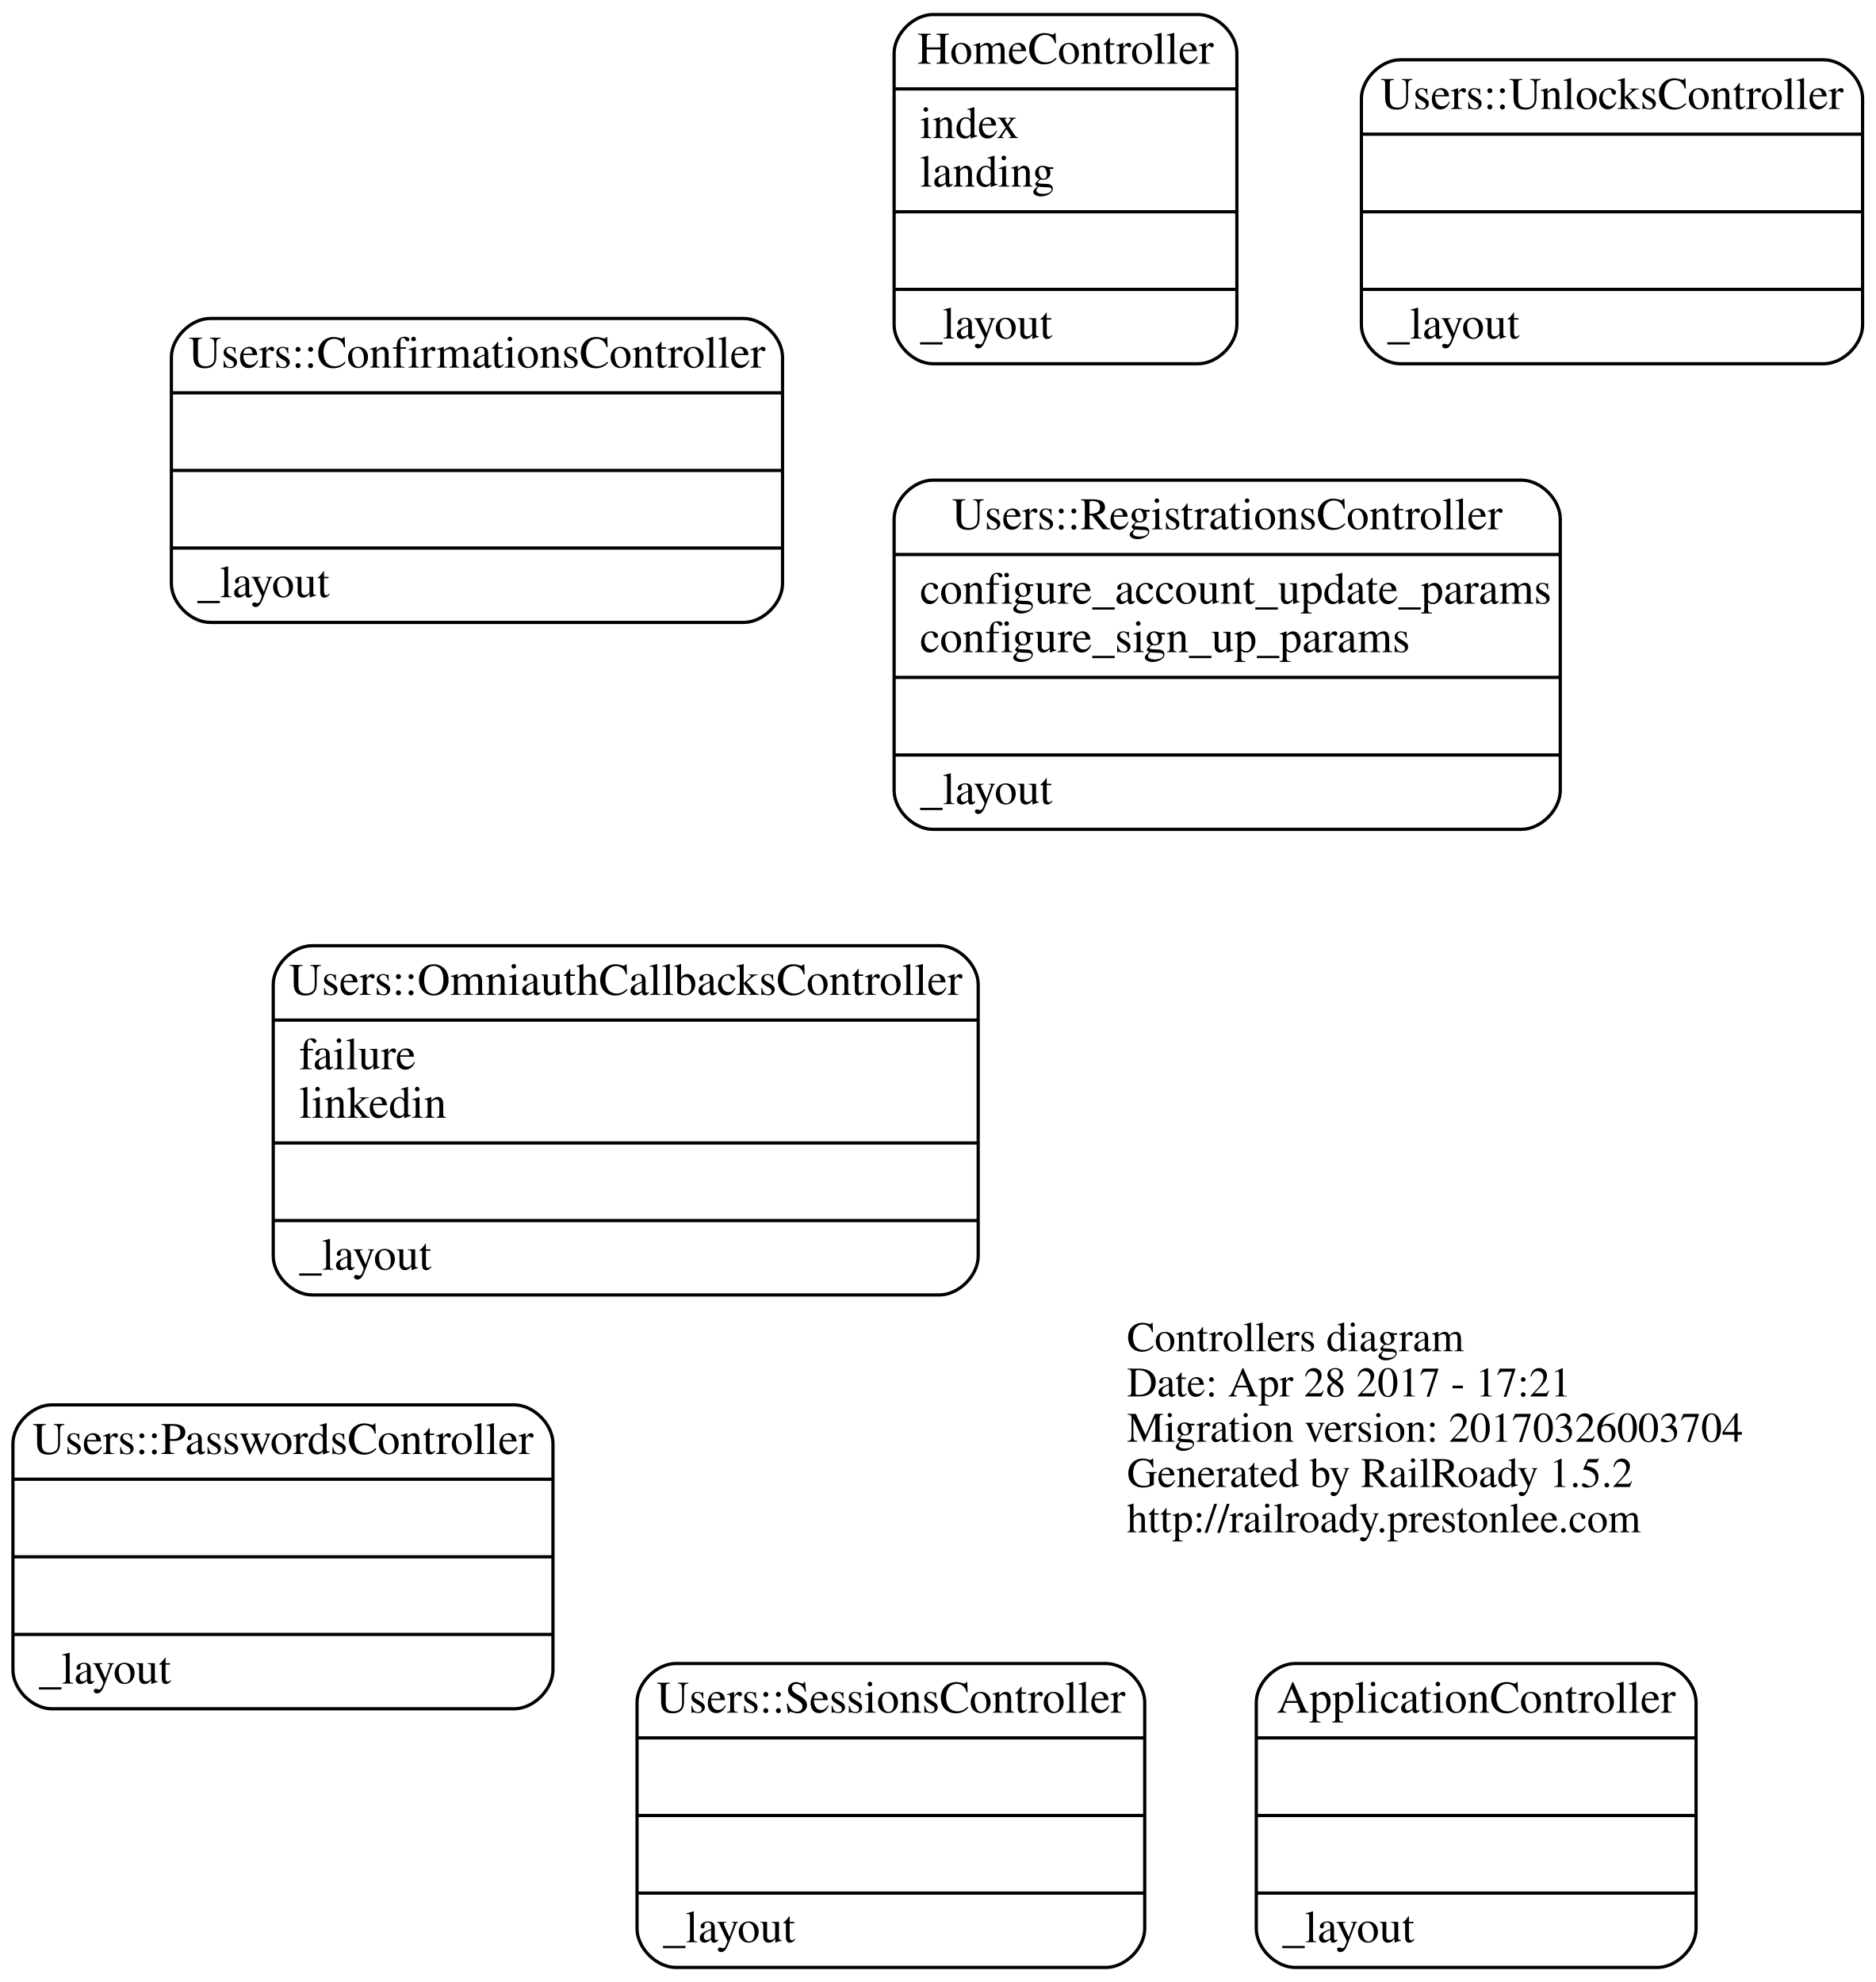
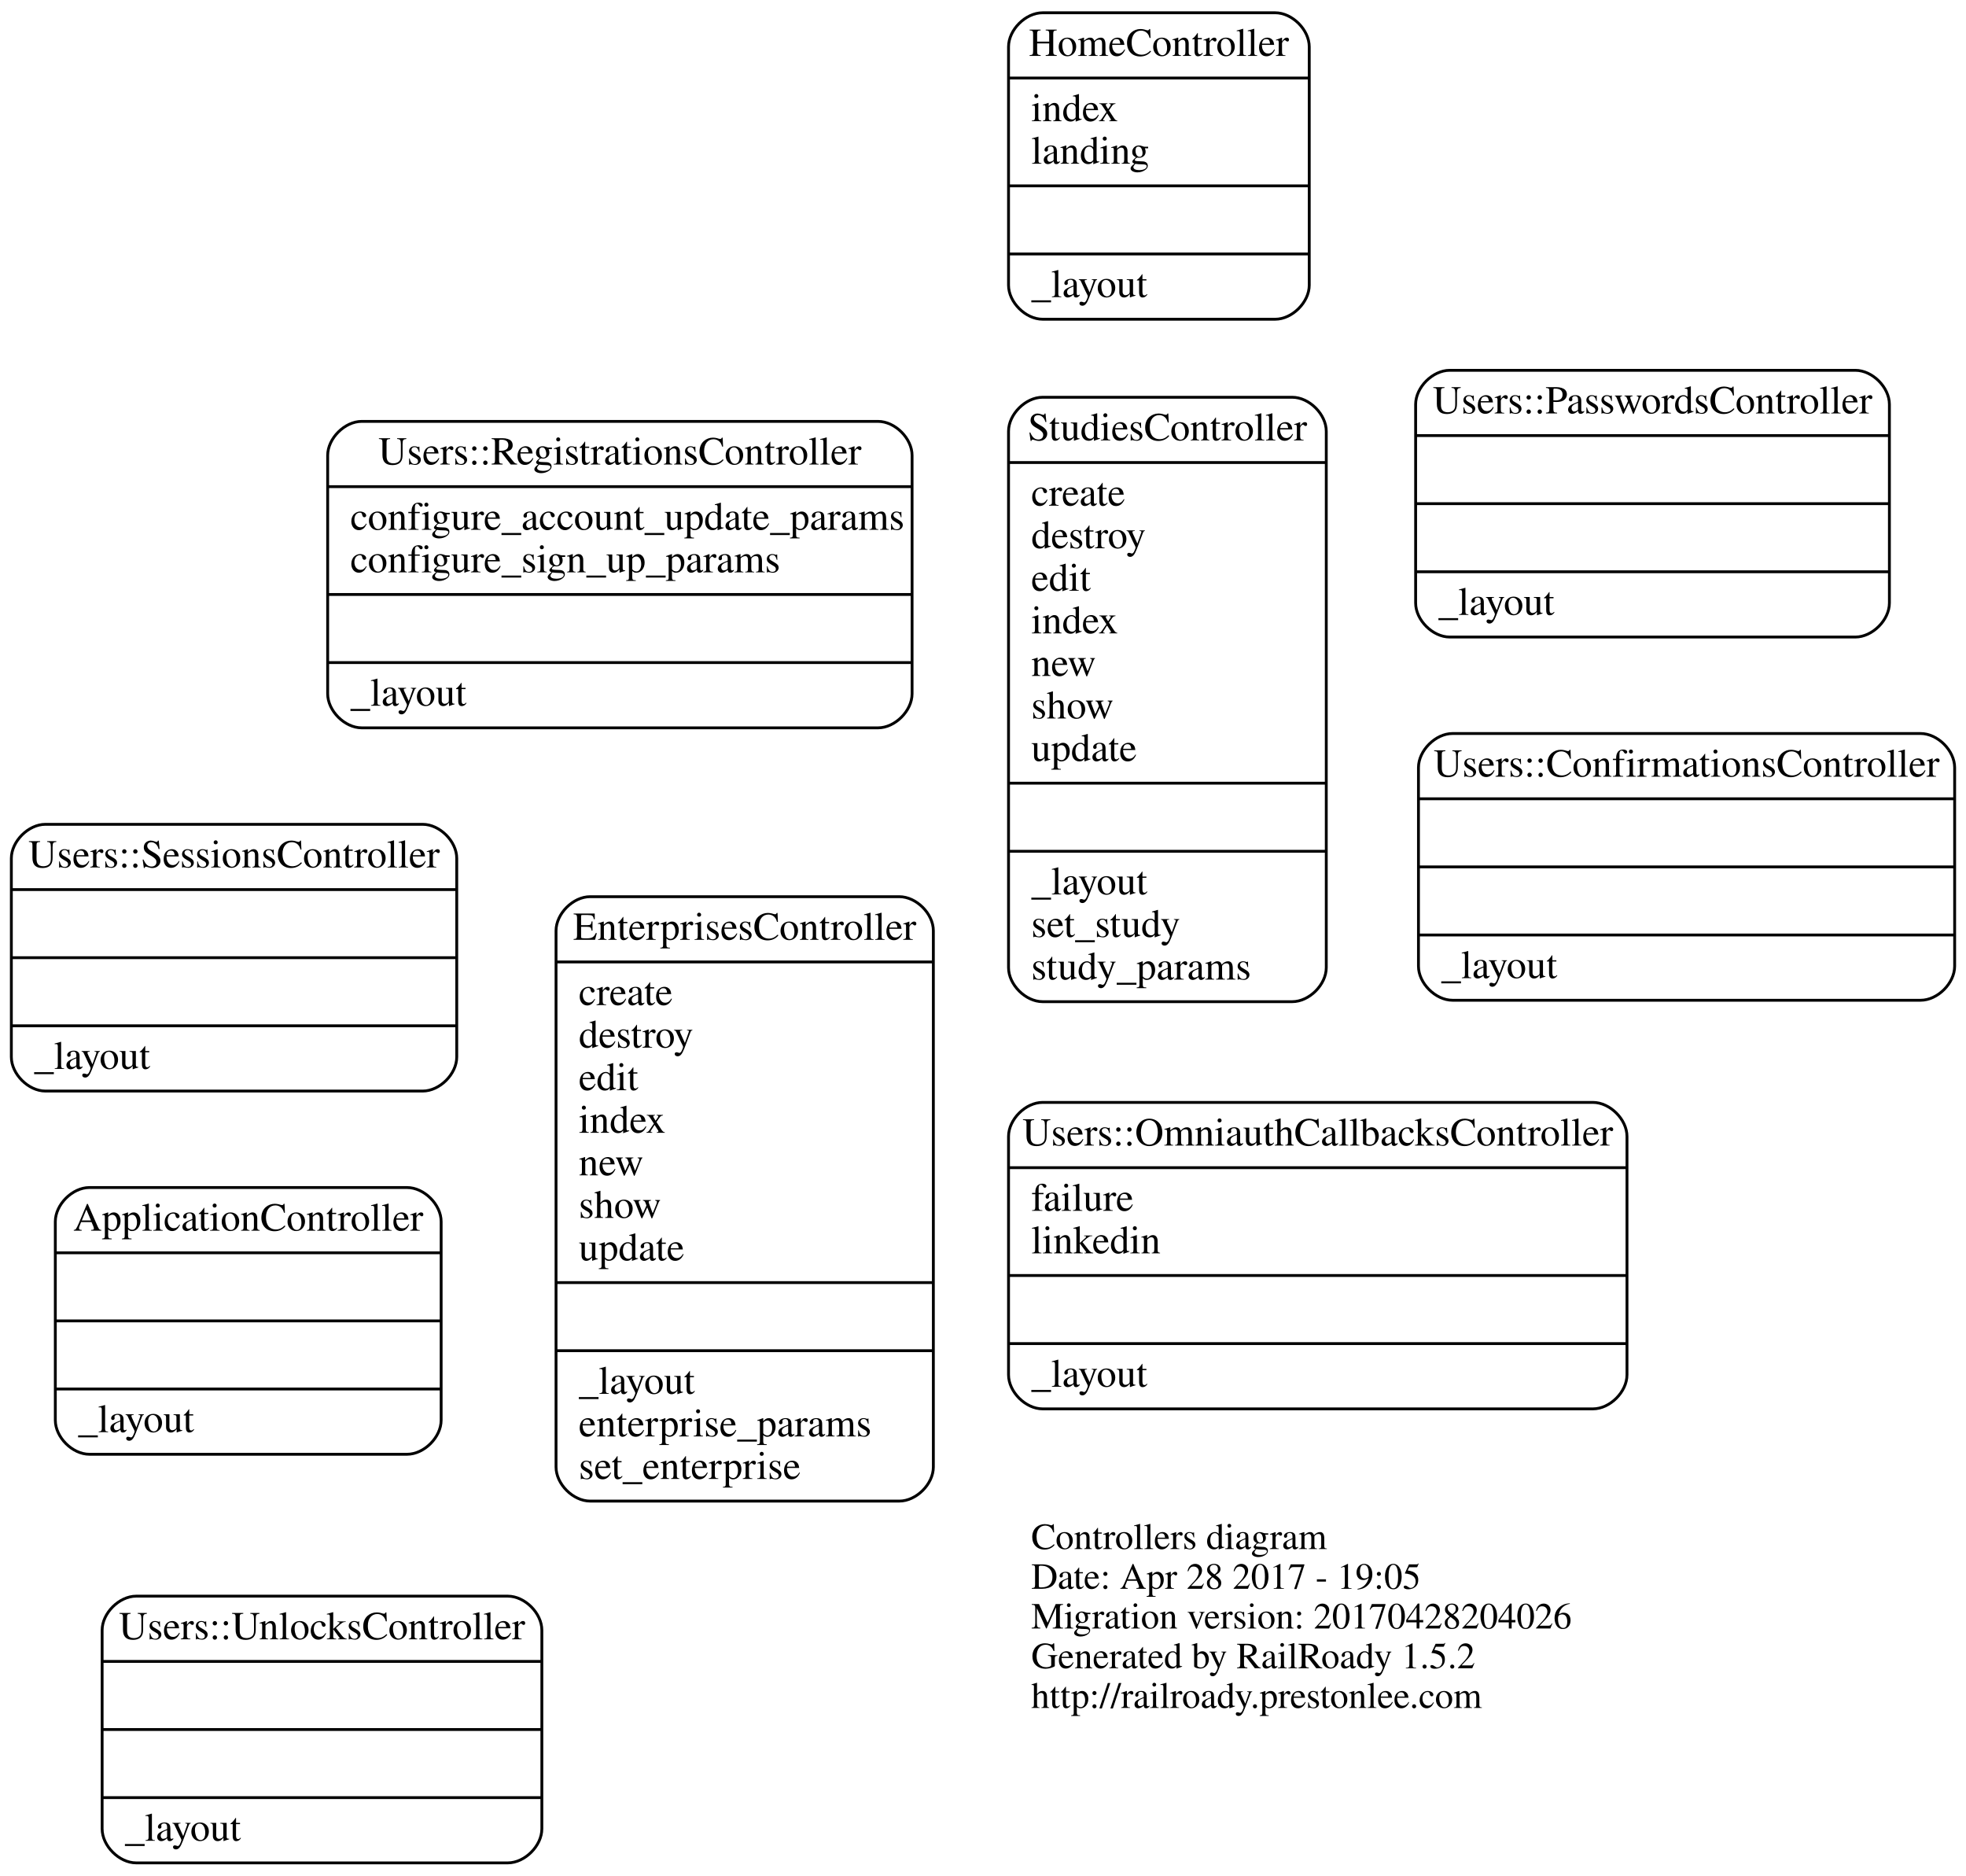
- <svg xmlns="http://www.w3.org/2000/svg" width="580pt" height="613pt" viewBox="0.00 0.00 580.00 613.00">
-   <g id="graph0" class="graph" transform="scale(1 1) rotate(0) translate(196.5 337.5)">
-     <polygon fill="none" stroke="none" points="-196.5,275.5 -196.5,-337.5 383.5,-337.5 383.5,275.5 -196.5,275.5" />
+ <svg xmlns="http://www.w3.org/2000/svg" width="693pt" height="661pt" viewBox="0.00 0.00 693.00 661.00">
+   <g id="graph0" class="graph" transform="scale(1 1) rotate(0) translate(275.5 417.5)">
+     <polygon fill="none" stroke="none" points="-275.5,243.5 -275.5,-417.5 417.5,-417.5 417.5,243.5 -275.5,243.5" />
    <g id="node1" class="node">
-       <text text-anchor="start" x="152" y="80.4" font-family="Times,serif" font-size="13.00">Controllers diagram</text>
-       <text text-anchor="start" x="152" y="94.4" font-family="Times,serif" font-size="13.00">Date: Apr 28 2017 - 17:21</text>
-       <text text-anchor="start" x="152" y="108.4" font-family="Times,serif" font-size="13.00">Migration version: 20170326003704</text>
-       <text text-anchor="start" x="152" y="122.4" font-family="Times,serif" font-size="13.00">Generated by RailRoady 1.5.2</text>
-       <text text-anchor="start" x="152" y="136.4" font-family="Times,serif" font-size="13.00">http://railroady.prestonlee.com</text>
+       <text text-anchor="start" x="88" y="128.4" font-family="Times,serif" font-size="13.00">Controllers diagram</text>
+       <text text-anchor="start" x="88" y="142.4" font-family="Times,serif" font-size="13.00">Date: Apr 28 2017 - 19:05</text>
+       <text text-anchor="start" x="88" y="156.4" font-family="Times,serif" font-size="13.00">Migration version: 20170428204026</text>
+       <text text-anchor="start" x="88" y="170.4" font-family="Times,serif" font-size="13.00">Generated by RailRoady 1.5.2</text>
+       <text text-anchor="start" x="88" y="184.4" font-family="Times,serif" font-size="13.00">http://railroady.prestonlee.com</text>
    </g>
    <g id="node2" class="node">
-       <path fill="none" stroke="black" d="M92,-81C92,-81 274,-81 274,-81 280,-81 286,-87 286,-93 286,-93 286,-177 286,-177 286,-183 280,-189 274,-189 274,-189 92,-189 92,-189 86,-189 80,-183 80,-177 80,-177 80,-93 80,-93 80,-87 86,-81 92,-81" />
-       <text text-anchor="middle" x="183" y="-173.8" font-family="Times,serif" font-size="14.00">Users::RegistrationsController</text>
-       <polyline fill="none" stroke="black" points="80,-166 286,-166 " />
-       <text text-anchor="start" x="88" y="-150.8" font-family="Times,serif" font-size="14.00">configure_account_update_params</text>
-       <text text-anchor="start" x="88" y="-135.8" font-family="Times,serif" font-size="14.00">configure_sign_up_params</text>
-       <polyline fill="none" stroke="black" points="80,-128 286,-128 " />
-       <polyline fill="none" stroke="black" points="80,-104 286,-104 " />
-       <text text-anchor="start" x="88" y="-88.8" font-family="Times,serif" font-size="14.00">_layout</text>
+       <path fill="none" stroke="black" d="M-67.5,111.5C-67.5,111.5 41.5,111.5 41.5,111.5 47.5,111.5 53.5,105.5 53.5,99.5 53.5,99.5 53.5,-89.5 53.5,-89.5 53.5,-95.5 47.5,-101.5 41.5,-101.5 41.5,-101.5 -67.5,-101.5 -67.5,-101.5 -73.5,-101.5 -79.5,-95.5 -79.5,-89.5 -79.5,-89.5 -79.5,99.5 -79.5,99.5 -79.5,105.5 -73.5,111.5 -67.5,111.5" />
+       <text text-anchor="middle" x="-13" y="-86.3" font-family="Times,serif" font-size="14.00">EnterprisesController</text>
+       <polyline fill="none" stroke="black" points="-79.5,-78.5 53.5,-78.5 " />
+       <text text-anchor="start" x="-71.5" y="-63.3" font-family="Times,serif" font-size="14.00">create</text>
+       <text text-anchor="start" x="-71.5" y="-48.3" font-family="Times,serif" font-size="14.00">destroy</text>
+       <text text-anchor="start" x="-71.5" y="-33.3" font-family="Times,serif" font-size="14.00">edit</text>
+       <text text-anchor="start" x="-71.5" y="-18.3" font-family="Times,serif" font-size="14.00">index</text>
+       <text text-anchor="start" x="-71.5" y="-3.3" font-family="Times,serif" font-size="14.00">new</text>
+       <text text-anchor="start" x="-71.5" y="11.7" font-family="Times,serif" font-size="14.00">show</text>
+       <text text-anchor="start" x="-71.5" y="26.7" font-family="Times,serif" font-size="14.00">update</text>
+       <polyline fill="none" stroke="black" points="-79.5,34.5 53.5,34.5 " />
+       <polyline fill="none" stroke="black" points="-79.5,58.5 53.5,58.5 " />
+       <text text-anchor="start" x="-71.5" y="73.7" font-family="Times,serif" font-size="14.00">_layout</text>
+       <text text-anchor="start" x="-71.5" y="88.7" font-family="Times,serif" font-size="14.00">enterprise_params</text>
+       <text text-anchor="start" x="-71.5" y="103.7" font-family="Times,serif" font-size="14.00">set_enterprise</text>
    </g>
    <g id="node3" class="node">
-       <path fill="none" stroke="black" d="M-180.5,191C-180.5,191 -37.5,191 -37.5,191 -31.5,191 -25.5,185 -25.5,179 -25.5,179 -25.5,109 -25.5,109 -25.5,103 -31.5,97 -37.5,97 -37.5,97 -180.5,97 -180.5,97 -186.5,97 -192.5,103 -192.5,109 -192.5,109 -192.5,179 -192.5,179 -192.5,185 -186.5,191 -180.5,191" />
-       <text text-anchor="middle" x="-109" y="112.2" font-family="Times,serif" font-size="14.00">Users::PasswordsController</text>
-       <polyline fill="none" stroke="black" points="-192.5,120 -25.5,120 " />
-       <polyline fill="none" stroke="black" points="-192.5,144 -25.5,144 " />
-       <polyline fill="none" stroke="black" points="-192.5,168 -25.5,168 " />
-       <text text-anchor="start" x="-184.5" y="183.2" font-family="Times,serif" font-size="14.00">_layout</text>
+       <path fill="none" stroke="black" d="M-148,-161C-148,-161 34,-161 34,-161 40,-161 46,-167 46,-173 46,-173 46,-257 46,-257 46,-263 40,-269 34,-269 34,-269 -148,-269 -148,-269 -154,-269 -160,-263 -160,-257 -160,-257 -160,-173 -160,-173 -160,-167 -154,-161 -148,-161" />
+       <text text-anchor="middle" x="-57" y="-253.8" font-family="Times,serif" font-size="14.00">Users::RegistrationsController</text>
+       <polyline fill="none" stroke="black" points="-160,-246 46,-246 " />
+       <text text-anchor="start" x="-152" y="-230.8" font-family="Times,serif" font-size="14.00">configure_account_update_params</text>
+       <text text-anchor="start" x="-152" y="-215.8" font-family="Times,serif" font-size="14.00">configure_sign_up_params</text>
+       <polyline fill="none" stroke="black" points="-160,-208 46,-208 " />
+       <polyline fill="none" stroke="black" points="-160,-184 46,-184 " />
+       <text text-anchor="start" x="-152" y="-168.8" font-family="Times,serif" font-size="14.00">_layout</text>
    </g>
    <g id="node4" class="node">
-       <path fill="none" stroke="black" d="M236.5,-225C236.5,-225 367.5,-225 367.5,-225 373.5,-225 379.5,-231 379.5,-237 379.5,-237 379.5,-307 379.5,-307 379.5,-313 373.5,-319 367.5,-319 367.5,-319 236.5,-319 236.5,-319 230.5,-319 224.5,-313 224.5,-307 224.5,-307 224.5,-237 224.5,-237 224.5,-231 230.5,-225 236.5,-225" />
-       <text text-anchor="middle" x="302" y="-303.8" font-family="Times,serif" font-size="14.00">Users::UnlocksController</text>
-       <polyline fill="none" stroke="black" points="224.5,-296 379.5,-296 " />
-       <polyline fill="none" stroke="black" points="224.5,-272 379.5,-272 " />
-       <polyline fill="none" stroke="black" points="224.5,-248 379.5,-248 " />
-       <text text-anchor="start" x="232.5" y="-232.8" font-family="Times,serif" font-size="14.00">_layout</text>
+       <path fill="none" stroke="black" d="M235.5,-193C235.5,-193 378.5,-193 378.5,-193 384.5,-193 390.5,-199 390.5,-205 390.5,-205 390.5,-275 390.5,-275 390.5,-281 384.5,-287 378.5,-287 378.5,-287 235.5,-287 235.5,-287 229.5,-287 223.5,-281 223.5,-275 223.5,-275 223.5,-205 223.5,-205 223.5,-199 229.5,-193 235.5,-193" />
+       <text text-anchor="middle" x="307" y="-271.8" font-family="Times,serif" font-size="14.00">Users::PasswordsController</text>
+       <polyline fill="none" stroke="black" points="223.5,-264 390.5,-264 " />
+       <polyline fill="none" stroke="black" points="223.5,-240 390.5,-240 " />
+       <polyline fill="none" stroke="black" points="223.5,-216 390.5,-216 " />
+       <text text-anchor="start" x="231.5" y="-200.8" font-family="Times,serif" font-size="14.00">_layout</text>
    </g>
    <g id="node5" class="node">
-       <path fill="none" stroke="black" d="M-131.5,-145C-131.5,-145 33.5,-145 33.5,-145 39.5,-145 45.5,-151 45.5,-157 45.5,-157 45.5,-227 45.5,-227 45.5,-233 39.5,-239 33.5,-239 33.5,-239 -131.5,-239 -131.5,-239 -137.5,-239 -143.5,-233 -143.5,-227 -143.5,-227 -143.5,-157 -143.5,-157 -143.5,-151 -137.5,-145 -131.5,-145" />
-       <text text-anchor="middle" x="-49" y="-223.8" font-family="Times,serif" font-size="14.00">Users::ConfirmationsController</text>
-       <polyline fill="none" stroke="black" points="-143.5,-216 45.5,-216 " />
-       <polyline fill="none" stroke="black" points="-143.5,-192 45.5,-192 " />
-       <polyline fill="none" stroke="black" points="-143.5,-168 45.5,-168 " />
-       <text text-anchor="start" x="-135.5" y="-152.8" font-family="Times,serif" font-size="14.00">_layout</text>
+       <path fill="none" stroke="black" d="M-227.5,239C-227.5,239 -96.5,239 -96.5,239 -90.5,239 -84.5,233 -84.5,227 -84.5,227 -84.5,157 -84.5,157 -84.5,151 -90.5,145 -96.5,145 -96.5,145 -227.5,145 -227.5,145 -233.5,145 -239.5,151 -239.5,157 -239.5,157 -239.5,227 -239.5,227 -239.5,233 -233.5,239 -227.5,239" />
+       <text text-anchor="middle" x="-162" y="160.2" font-family="Times,serif" font-size="14.00">Users::UnlocksController</text>
+       <polyline fill="none" stroke="black" points="-239.5,168 -84.5,168 " />
+       <polyline fill="none" stroke="black" points="-239.5,192 -84.5,192 " />
+       <polyline fill="none" stroke="black" points="-239.5,216 -84.5,216 " />
+       <text text-anchor="start" x="-231.5" y="231.2" font-family="Times,serif" font-size="14.00">_layout</text>
    </g>
    <g id="node6" class="node">
-       <path fill="none" stroke="black" d="M-100,63C-100,63 94,63 94,63 100,63 106,57 106,51 106,51 106,-33 106,-33 106,-39 100,-45 94,-45 94,-45 -100,-45 -100,-45 -106,-45 -112,-39 -112,-33 -112,-33 -112,51 -112,51 -112,57 -106,63 -100,63" />
-       <text text-anchor="middle" x="-3" y="-29.8" font-family="Times,serif" font-size="14.00">Users::OmniauthCallbacksController</text>
-       <polyline fill="none" stroke="black" points="-112,-22 106,-22 " />
-       <text text-anchor="start" x="-104" y="-6.8" font-family="Times,serif" font-size="14.00">failure</text>
-       <text text-anchor="start" x="-104" y="8.2" font-family="Times,serif" font-size="14.00">linkedin</text>
-       <polyline fill="none" stroke="black" points="-112,16 106,16 " />
-       <polyline fill="none" stroke="black" points="-112,40 106,40 " />
-       <text text-anchor="start" x="-104" y="55.2" font-family="Times,serif" font-size="14.00">_layout</text>
+       <path fill="none" stroke="black" d="M236.5,-65C236.5,-65 401.5,-65 401.5,-65 407.5,-65 413.5,-71 413.5,-77 413.5,-77 413.5,-147 413.5,-147 413.5,-153 407.5,-159 401.5,-159 401.5,-159 236.5,-159 236.5,-159 230.5,-159 224.5,-153 224.5,-147 224.5,-147 224.5,-77 224.5,-77 224.5,-71 230.5,-65 236.5,-65" />
+       <text text-anchor="middle" x="319" y="-143.8" font-family="Times,serif" font-size="14.00">Users::ConfirmationsController</text>
+       <polyline fill="none" stroke="black" points="224.5,-136 413.5,-136 " />
+       <polyline fill="none" stroke="black" points="224.5,-112 413.5,-112 " />
+       <polyline fill="none" stroke="black" points="224.5,-88 413.5,-88 " />
+       <text text-anchor="start" x="232.5" y="-72.8" font-family="Times,serif" font-size="14.00">_layout</text>
    </g>
    <g id="node7" class="node">
-       <path fill="none" stroke="black" d="M12.5,271C12.5,271 145.5,271 145.5,271 151.5,271 157.5,265 157.5,259 157.5,259 157.5,189 157.5,189 157.5,183 151.5,177 145.5,177 145.5,177 12.5,177 12.5,177 6.5,177 0.5,183 0.5,189 0.5,189 0.5,259 0.5,259 0.5,265 6.5,271 12.5,271" />
-       <text text-anchor="middle" x="79" y="192.2" font-family="Times,serif" font-size="14.00">Users::SessionsController</text>
-       <polyline fill="none" stroke="black" points="0.5,200 157.5,200 " />
-       <polyline fill="none" stroke="black" points="0.5,224 157.5,224 " />
-       <polyline fill="none" stroke="black" points="0.5,248 157.5,248 " />
-       <text text-anchor="start" x="8.5" y="263.2" font-family="Times,serif" font-size="14.00">_layout</text>
+       <path fill="none" stroke="black" d="M92,79C92,79 286,79 286,79 292,79 298,73 298,67 298,67 298,-17 298,-17 298,-23 292,-29 286,-29 286,-29 92,-29 92,-29 86,-29 80,-23 80,-17 80,-17 80,67 80,67 80,73 86,79 92,79" />
+       <text text-anchor="middle" x="189" y="-13.8" font-family="Times,serif" font-size="14.00">Users::OmniauthCallbacksController</text>
+       <polyline fill="none" stroke="black" points="80,-6 298,-6 " />
+       <text text-anchor="start" x="88" y="9.2" font-family="Times,serif" font-size="14.00">failure</text>
+       <text text-anchor="start" x="88" y="24.2" font-family="Times,serif" font-size="14.00">linkedin</text>
+       <polyline fill="none" stroke="black" points="80,32 298,32 " />
+       <polyline fill="none" stroke="black" points="80,56 298,56 " />
+       <text text-anchor="start" x="88" y="71.2" font-family="Times,serif" font-size="14.00">_layout</text>
    </g>
    <g id="node8" class="node">
-       <path fill="none" stroke="black" d="M204,271C204,271 316,271 316,271 322,271 328,265 328,259 328,259 328,189 328,189 328,183 322,177 316,177 316,177 204,177 204,177 198,177 192,183 192,189 192,189 192,259 192,259 192,265 198,271 204,271" />
-       <text text-anchor="middle" x="260" y="192.2" font-family="Times,serif" font-size="14.00">ApplicationController</text>
-       <polyline fill="none" stroke="black" points="192,200 328,200 " />
-       <polyline fill="none" stroke="black" points="192,224 328,224 " />
-       <polyline fill="none" stroke="black" points="192,248 328,248 " />
-       <text text-anchor="start" x="200" y="263.2" font-family="Times,serif" font-size="14.00">_layout</text>
+       <path fill="none" stroke="black" d="M-259.5,-33C-259.5,-33 -126.5,-33 -126.5,-33 -120.5,-33 -114.5,-39 -114.5,-45 -114.5,-45 -114.5,-115 -114.5,-115 -114.5,-121 -120.5,-127 -126.5,-127 -126.5,-127 -259.5,-127 -259.5,-127 -265.5,-127 -271.5,-121 -271.5,-115 -271.5,-115 -271.5,-45 -271.5,-45 -271.5,-39 -265.5,-33 -259.5,-33" />
+       <text text-anchor="middle" x="-193" y="-111.8" font-family="Times,serif" font-size="14.00">Users::SessionsController</text>
+       <polyline fill="none" stroke="black" points="-271.5,-104 -114.5,-104 " />
+       <polyline fill="none" stroke="black" points="-271.5,-80 -114.5,-80 " />
+       <polyline fill="none" stroke="black" points="-271.5,-56 -114.5,-56 " />
+       <text text-anchor="start" x="-263.5" y="-40.8" font-family="Times,serif" font-size="14.00">_layout</text>
    </g>
    <g id="node9" class="node">
-       <path fill="none" stroke="black" d="M92,-225C92,-225 174,-225 174,-225 180,-225 186,-231 186,-237 186,-237 186,-321 186,-321 186,-327 180,-333 174,-333 174,-333 92,-333 92,-333 86,-333 80,-327 80,-321 80,-321 80,-237 80,-237 80,-231 86,-225 92,-225" />
-       <text text-anchor="middle" x="133" y="-317.8" font-family="Times,serif" font-size="14.00">HomeController</text>
-       <polyline fill="none" stroke="black" points="80,-310 186,-310 " />
-       <text text-anchor="start" x="88" y="-294.8" font-family="Times,serif" font-size="14.00">index</text>
-       <text text-anchor="start" x="88" y="-279.8" font-family="Times,serif" font-size="14.00">landing</text>
-       <polyline fill="none" stroke="black" points="80,-272 186,-272 " />
-       <polyline fill="none" stroke="black" points="80,-248 186,-248 " />
-       <text text-anchor="start" x="88" y="-232.8" font-family="Times,serif" font-size="14.00">_layout</text>
+       <path fill="none" stroke="black" d="M-244,95C-244,95 -132,95 -132,95 -126,95 -120,89 -120,83 -120,83 -120,13 -120,13 -120,7 -126,1 -132,1 -132,1 -244,1 -244,1 -250,1 -256,7 -256,13 -256,13 -256,83 -256,83 -256,89 -250,95 -244,95" />
+       <text text-anchor="middle" x="-188" y="16.2" font-family="Times,serif" font-size="14.00">ApplicationController</text>
+       <polyline fill="none" stroke="black" points="-256,24 -120,24 " />
+       <polyline fill="none" stroke="black" points="-256,48 -120,48 " />
+       <polyline fill="none" stroke="black" points="-256,72 -120,72 " />
+       <text text-anchor="start" x="-248" y="87.2" font-family="Times,serif" font-size="14.00">_layout</text>
+     </g>
+     <g id="node10" class="node">
+       <path fill="none" stroke="black" d="M92,-64.5C92,-64.5 180,-64.5 180,-64.5 186,-64.5 192,-70.5 192,-76.5 192,-76.5 192,-265.5 192,-265.5 192,-271.5 186,-277.5 180,-277.5 180,-277.5 92,-277.5 92,-277.5 86,-277.5 80,-271.5 80,-265.5 80,-265.5 80,-76.5 80,-76.5 80,-70.5 86,-64.5 92,-64.5" />
+       <text text-anchor="middle" x="136" y="-262.3" font-family="Times,serif" font-size="14.00">StudiesController</text>
+       <polyline fill="none" stroke="black" points="80,-254.5 192,-254.5 " />
+       <text text-anchor="start" x="88" y="-239.3" font-family="Times,serif" font-size="14.00">create</text>
+       <text text-anchor="start" x="88" y="-224.3" font-family="Times,serif" font-size="14.00">destroy</text>
+       <text text-anchor="start" x="88" y="-209.3" font-family="Times,serif" font-size="14.00">edit</text>
+       <text text-anchor="start" x="88" y="-194.3" font-family="Times,serif" font-size="14.00">index</text>
+       <text text-anchor="start" x="88" y="-179.3" font-family="Times,serif" font-size="14.00">new</text>
+       <text text-anchor="start" x="88" y="-164.3" font-family="Times,serif" font-size="14.00">show</text>
+       <text text-anchor="start" x="88" y="-149.3" font-family="Times,serif" font-size="14.00">update</text>
+       <polyline fill="none" stroke="black" points="80,-141.5 192,-141.5 " />
+       <polyline fill="none" stroke="black" points="80,-117.5 192,-117.5 " />
+       <text text-anchor="start" x="88" y="-102.3" font-family="Times,serif" font-size="14.00">_layout</text>
+       <text text-anchor="start" x="88" y="-87.3" font-family="Times,serif" font-size="14.00">set_study</text>
+       <text text-anchor="start" x="88" y="-72.3" font-family="Times,serif" font-size="14.00">study_params</text>
+     </g>
+     <g id="node11" class="node">
+       <path fill="none" stroke="black" d="M92,-305C92,-305 174,-305 174,-305 180,-305 186,-311 186,-317 186,-317 186,-401 186,-401 186,-407 180,-413 174,-413 174,-413 92,-413 92,-413 86,-413 80,-407 80,-401 80,-401 80,-317 80,-317 80,-311 86,-305 92,-305" />
+       <text text-anchor="middle" x="133" y="-397.8" font-family="Times,serif" font-size="14.00">HomeController</text>
+       <polyline fill="none" stroke="black" points="80,-390 186,-390 " />
+       <text text-anchor="start" x="88" y="-374.8" font-family="Times,serif" font-size="14.00">index</text>
+       <text text-anchor="start" x="88" y="-359.8" font-family="Times,serif" font-size="14.00">landing</text>
+       <polyline fill="none" stroke="black" points="80,-352 186,-352 " />
+       <polyline fill="none" stroke="black" points="80,-328 186,-328 " />
+       <text text-anchor="start" x="88" y="-312.8" font-family="Times,serif" font-size="14.00">_layout</text>
    </g>
  </g>
</svg>
